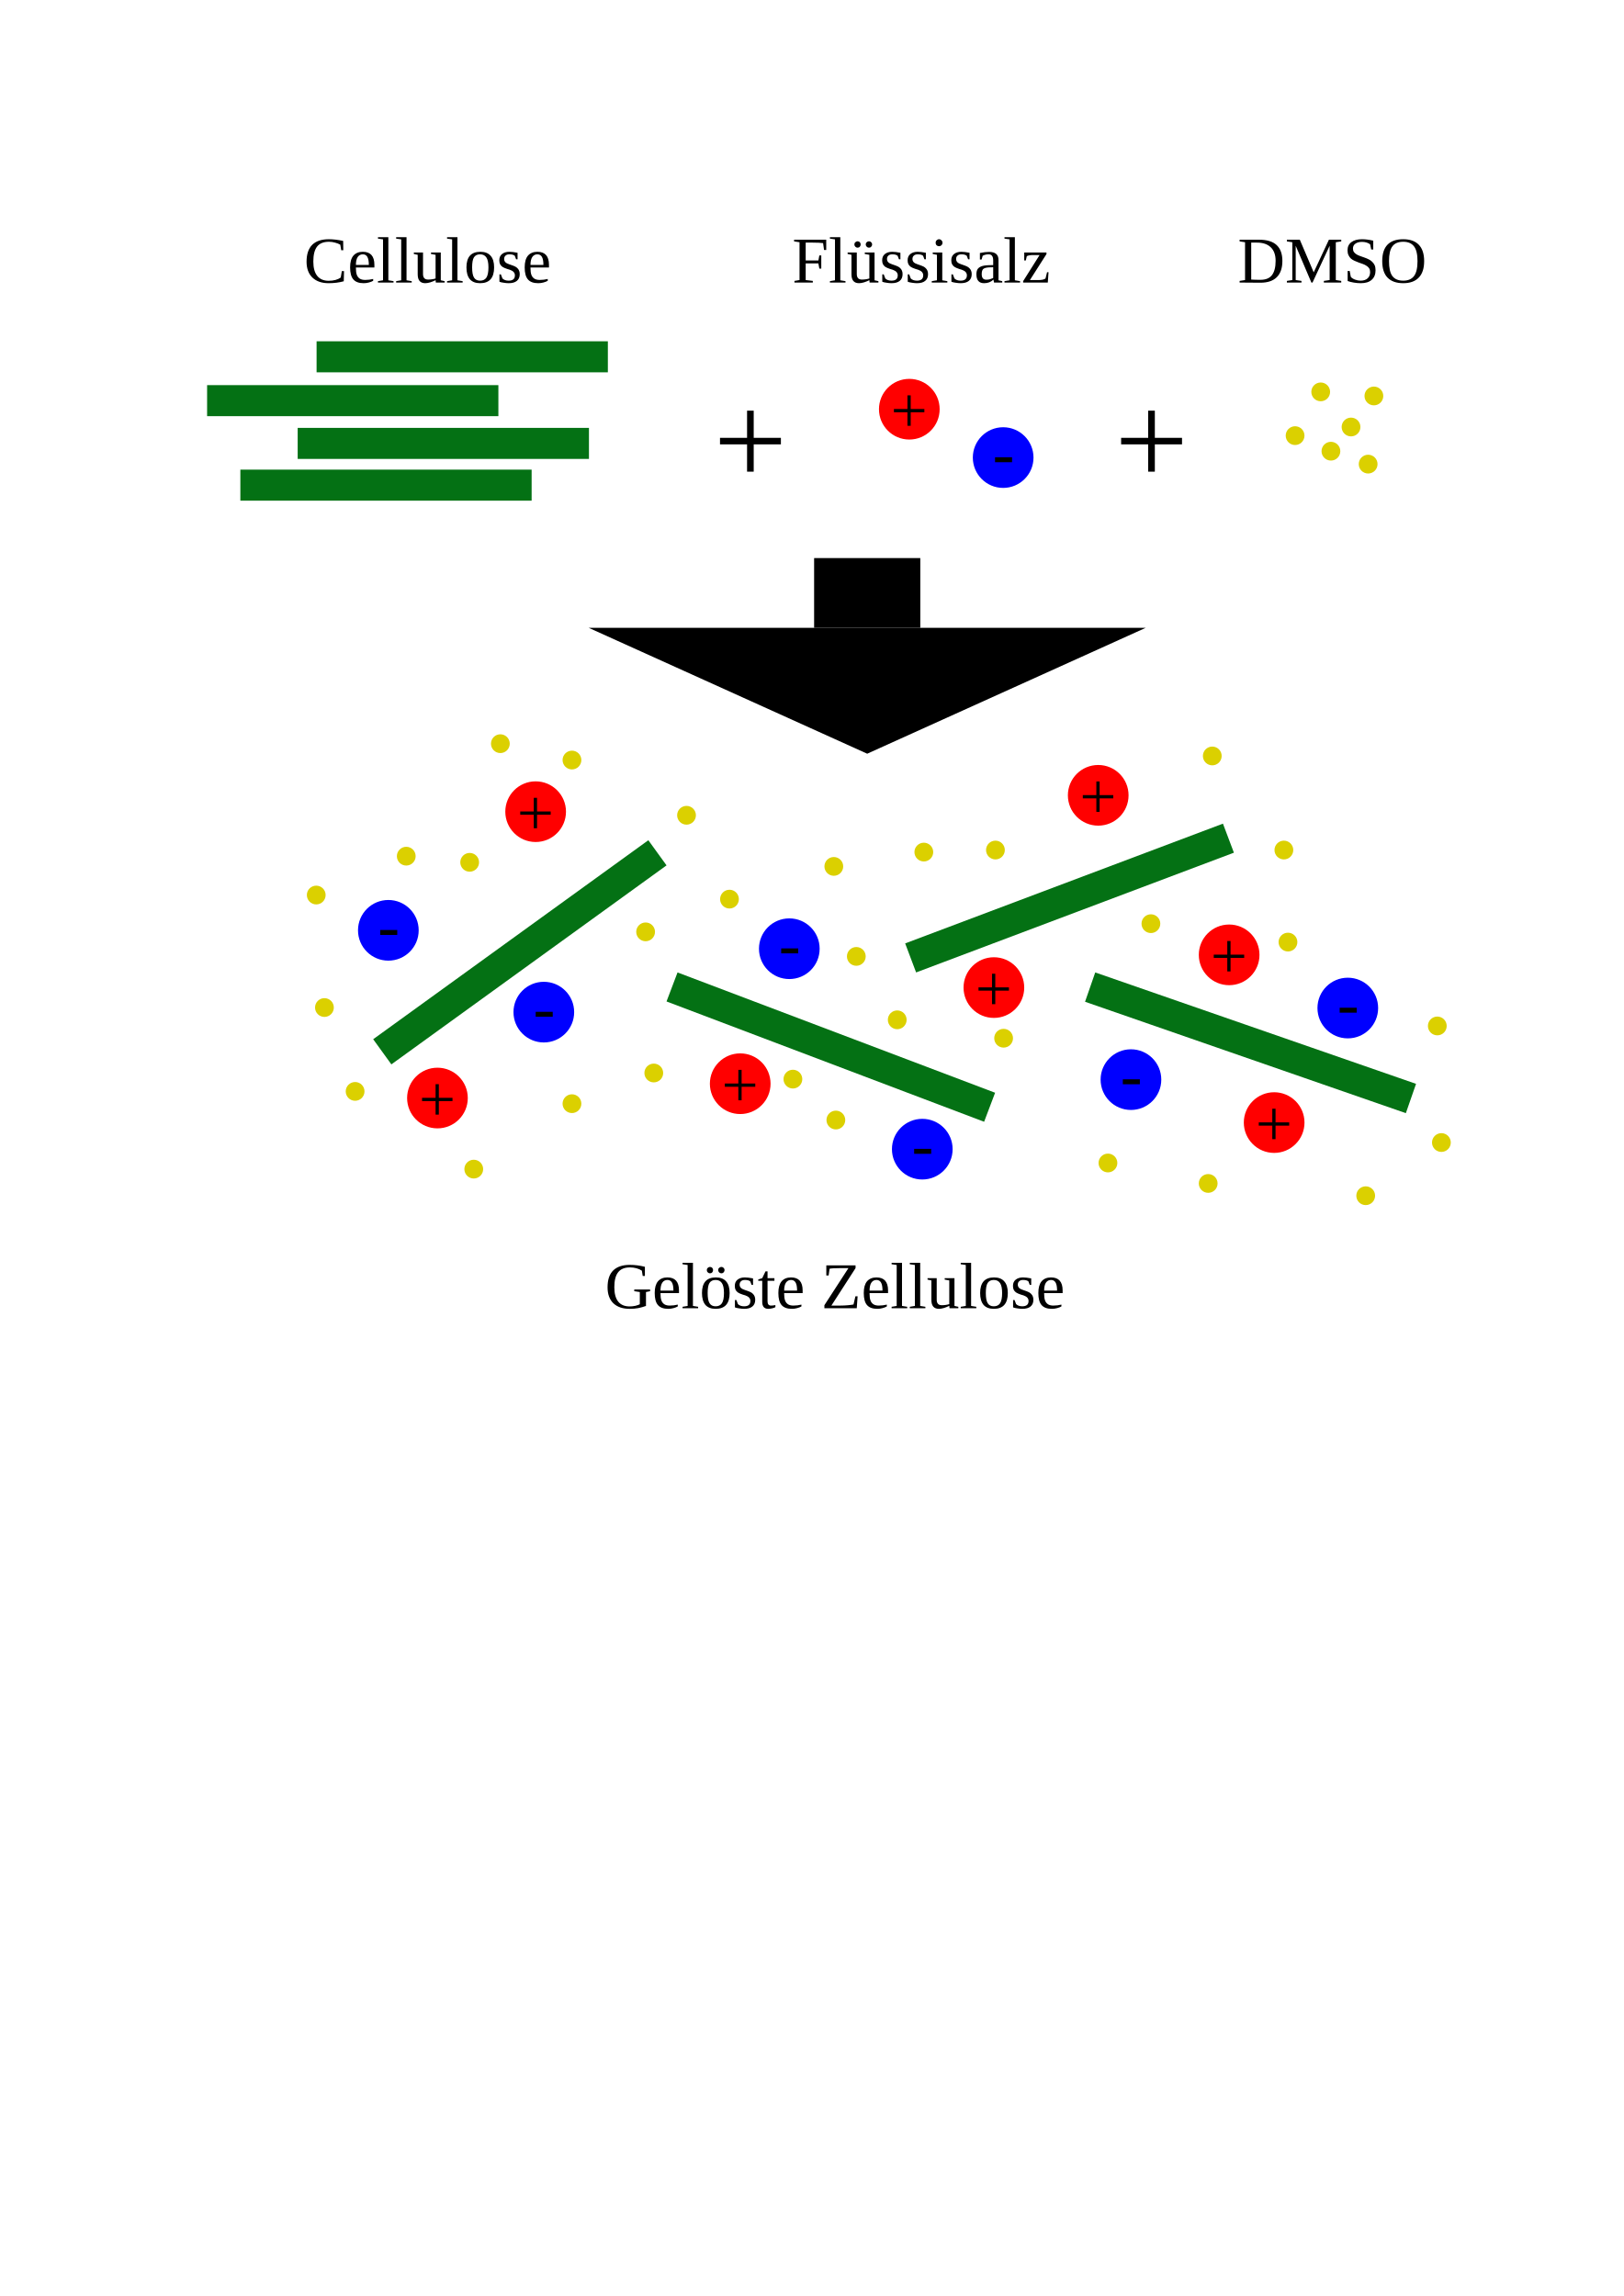
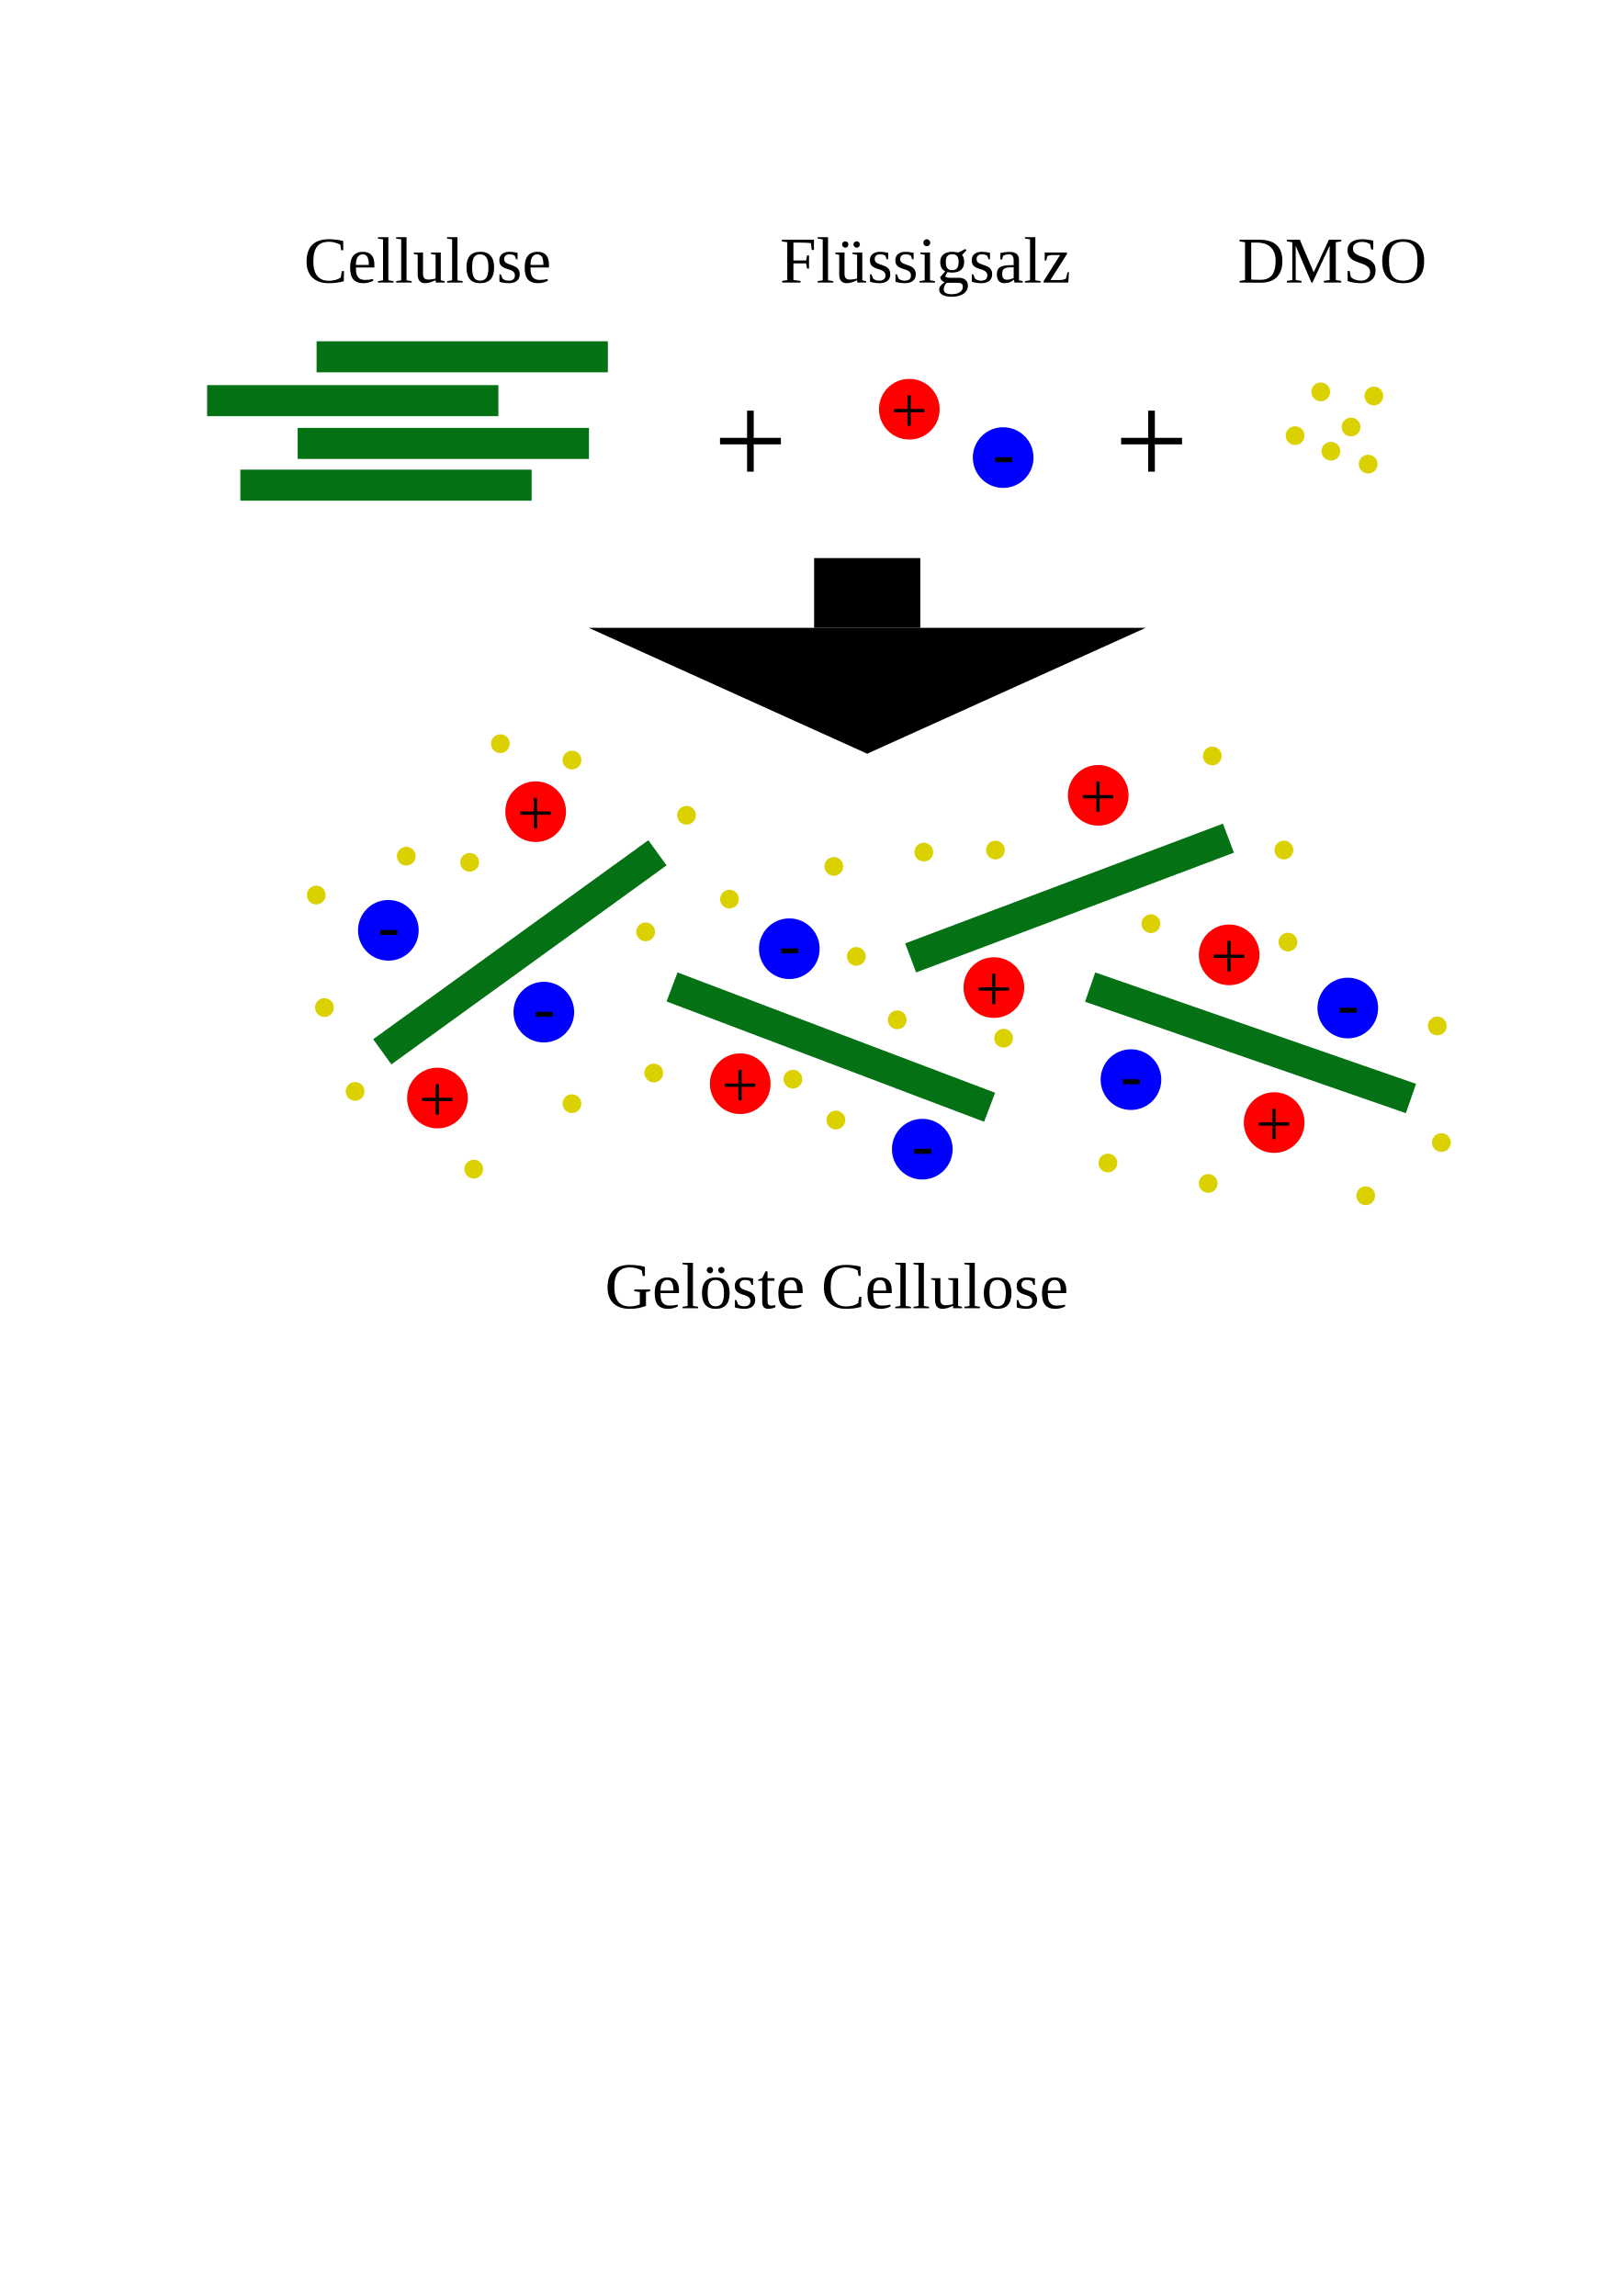
<svg xmlns="http://www.w3.org/2000/svg" width="210mm" height="297mm" viewBox="0 0 210 297" version="1.1" id="svg1">
  <defs id="defs1" />
  <g id="layer1">
    <rect style="fill:#047114;fill-opacity:1;stroke:none;stroke-width:0.474;stroke-linecap:round" id="rect1" width="37.672" height="4.015" x="31.086" y="60.749" />
    <rect style="fill:#047114;fill-opacity:1;stroke:none;stroke-width:0.474;stroke-linecap:round" id="rect1-0" width="37.672" height="4.015" x="38.5" y="55.349" />
    <rect style="fill:#047114;fill-opacity:1;stroke:none;stroke-width:0.474;stroke-linecap:round" id="rect1-5" width="37.672" height="4.015" x="26.785" y="49.818" />
    <rect style="fill:#047114;fill-opacity:1;stroke:none;stroke-width:0.474;stroke-linecap:round" id="rect1-8" width="37.672" height="4.015" x="40.945" y="44.147" />
    <text xml:space="preserve" style="font-size:16.933px;text-align:start;writing-mode:lr-tb;direction:ltr;text-anchor:start;fill:#000000;fill-opacity:1;stroke:none;stroke-width:1;stroke-linecap:round" x="92.278" y="62.681" id="text2">
      <tspan id="tspan2" style="font-size:16.933px;fill:#000000;fill-opacity:1;stroke-width:1" x="92.278" y="62.681">+</tspan>
    </text>
    <g id="g6">
      <circle style="fill:#ff0000;fill-opacity:1;stroke:none;stroke-width:0.514;stroke-linecap:round" id="path2" cx="117.605" cy="52.933" r="3.924" />
      <text xml:space="preserve" style="font-size:8.467px;text-align:start;writing-mode:lr-tb;direction:ltr;text-anchor:start;fill:#000000;fill-opacity:1;stroke:none;stroke-width:1;stroke-linecap:round" x="115.192" y="55.922" id="text2-3">
        <tspan id="tspan2-1" style="font-size:8.467px;fill:#000000;fill-opacity:1;stroke-width:1" x="115.192" y="55.922">+</tspan>
      </text>
    </g>
    <g id="g7">
      <circle style="fill:#0000ff;fill-opacity:1;stroke:none;stroke-width:0.514;stroke-linecap:round" id="path2-6" cx="129.743" cy="59.19" r="3.924" />
      <text xml:space="preserve" style="font-size:8.467px;text-align:start;writing-mode:lr-tb;direction:ltr;text-anchor:start;fill:#000000;fill-opacity:1;stroke:none;stroke-width:1;stroke-linecap:round" x="128.38" y="61.459" id="text2-3-8">
        <tspan id="tspan2-1-4" style="font-size:8.467px;fill:#000000;fill-opacity:1;stroke-width:1" x="128.38" y="61.459">-</tspan>
      </text>
    </g>
    <g id="g7-1" transform="translate(-27.65835,63.53219)">
      <circle style="fill:#0000ff;fill-opacity:1;stroke:none;stroke-width:0.514;stroke-linecap:round" id="path2-6-1" cx="129.743" cy="59.19" r="3.924" />
      <text xml:space="preserve" style="font-size:8.467px;text-align:start;writing-mode:lr-tb;direction:ltr;text-anchor:start;fill:#000000;fill-opacity:1;stroke:none;stroke-width:1;stroke-linecap:round" x="128.38" y="61.459" id="text2-3-8-5">
        <tspan id="tspan2-1-4-9" style="font-size:8.467px;fill:#000000;fill-opacity:1;stroke-width:1" x="128.38" y="61.459">-</tspan>
      </text>
    </g>
    <text xml:space="preserve" style="font-size:16.933px;text-align:start;writing-mode:lr-tb;direction:ltr;text-anchor:start;fill:#000000;fill-opacity:1;stroke:none;stroke-width:1;stroke-linecap:round" x="144.158" y="62.681" id="text2-5">
      <tspan id="tspan2-4" style="font-size:16.933px;fill:#000000;fill-opacity:1;stroke-width:1" x="144.158" y="62.681">+</tspan>
    </text>
    <circle style="fill:#dbd000;fill-opacity:1;stroke:none;stroke-width:0.778;stroke-linecap:round" id="path3" cx="167.499" cy="56.352" r="1.214" />
    <circle style="fill:#dbd000;fill-opacity:1;stroke:none;stroke-width:0.778;stroke-linecap:round" id="path3-6" cx="174.734" cy="55.235" r="1.214" />
    <circle style="fill:#dbd000;fill-opacity:1;stroke:none;stroke-width:0.778;stroke-linecap:round" id="path3-4" cx="176.948" cy="60.036" r="1.214" />
    <circle style="fill:#dbd000;fill-opacity:1;stroke:none;stroke-width:0.778;stroke-linecap:round" id="path3-47" cx="170.812" cy="50.691" r="1.214" />
    <circle style="fill:#dbd000;fill-opacity:1;stroke:none;stroke-width:0.778;stroke-linecap:round" id="path3-0" cx="172.134" cy="58.364" r="1.214" />
    <circle style="fill:#dbd000;fill-opacity:1;stroke:none;stroke-width:0.778;stroke-linecap:round" id="path3-8" cx="177.691" cy="51.22" r="1.214" />
    <text xml:space="preserve" style="font-size:8.467px;text-align:start;writing-mode:lr-tb;direction:ltr;text-anchor:start;fill:#dbd000;fill-opacity:1;stroke:none;stroke-width:1;stroke-linecap:round" x="39.304" y="36.552" id="text3">
      <tspan id="tspan3" style="fill:#000000;fill-opacity:1;stroke-width:1" x="39.304" y="36.552">Cellulose</tspan>
    </text>
-     <text xml:space="preserve" style="font-size:8.467px;text-align:start;writing-mode:lr-tb;direction:ltr;text-anchor:start;fill:#000000;fill-opacity:1;stroke:none;stroke-width:1;stroke-linecap:round" x="102.454" y="36.552" id="text4">
-       <tspan id="tspan4" style="stroke-width:1" x="102.454" y="36.552">Flüssisalz</tspan>
+     <text xml:space="preserve" style="font-size:8.467px;text-align:start;writing-mode:lr-tb;direction:ltr;text-anchor:start;fill:#000000;fill-opacity:1;stroke:none;stroke-width:1;stroke-linecap:round" x="100.867" y="36.552" id="text4">
+       <tspan id="tspan4" style="stroke-width:1" x="100.867" y="36.552">Flüssigsalz</tspan>
    </text>
    <text xml:space="preserve" style="font-size:8.467px;text-align:start;writing-mode:lr-tb;direction:ltr;text-anchor:start;fill:#000000;fill-opacity:1;stroke:none;stroke-width:1;stroke-linecap:round" x="160.074" y="36.552" id="text5">
      <tspan id="tspan5" style="stroke-width:1" x="160.074" y="36.552">DMSO</tspan>
    </text>
    <rect style="fill:#000000;fill-opacity:1;stroke:none;stroke-width:1.163;stroke-linecap:round" id="rect5" width="13.732" height="9.024" x="105.293" y="72.19" />
    <path style="fill:#000000;fill-opacity:1;stroke:none;stroke-width:1;stroke-linecap:round" id="path5" d="m 82.587,124.568 -36.017,-62.382 72.033,-2e-6 z" transform="matrix(1,0,0,0.2610145,29.57198,64.98271)" />
    <rect style="fill:#047114;fill-opacity:1;stroke:none;stroke-width:0.512;stroke-linecap:round" id="rect1-8-1" width="43.923" height="4.015" x="-39.682" y="137.209" transform="rotate(-35.88)" />
    <rect style="fill:#047114;fill-opacity:1;stroke:none;stroke-width:0.512;stroke-linecap:round" id="rect1-06" width="43.923" height="4.015" x="126.513" y="86.581" transform="rotate(20.75181)" />
    <rect style="fill:#047114;fill-opacity:1;stroke:none;stroke-width:0.512;stroke-linecap:round" id="rect1-6" width="43.923" height="4.015" x="66.507" y="155.48" transform="rotate(-20.65148)" />
    <rect style="fill:#047114;fill-opacity:1;stroke:none;stroke-width:0.512;stroke-linecap:round" id="rect1-50" width="43.923" height="4.015" x="175.08" y="72.355" transform="rotate(19.15237)" />
    <g id="g6-2" transform="translate(41.36541,70.58264)">
      <circle style="fill:#ff0000;fill-opacity:1;stroke:none;stroke-width:0.514;stroke-linecap:round" id="path2-2" cx="117.605" cy="52.933" r="3.924" />
      <text xml:space="preserve" style="font-size:8.467px;text-align:start;writing-mode:lr-tb;direction:ltr;text-anchor:start;fill:#000000;fill-opacity:1;stroke:none;stroke-width:1;stroke-linecap:round" x="115.192" y="55.922" id="text2-3-6">
        <tspan id="tspan2-1-1" style="font-size:8.467px;fill:#000000;fill-opacity:1;stroke-width:1" x="115.192" y="55.922">+</tspan>
      </text>
    </g>
    <g id="g6-5" transform="translate(10.93833,74.81597)">
      <circle style="fill:#ff0000;fill-opacity:1;stroke:none;stroke-width:0.514;stroke-linecap:round" id="path2-9" cx="117.605" cy="52.933" r="3.924" />
      <text xml:space="preserve" style="font-size:8.467px;text-align:start;writing-mode:lr-tb;direction:ltr;text-anchor:start;fill:#000000;fill-opacity:1;stroke:none;stroke-width:1;stroke-linecap:round" x="115.192" y="55.922" id="text2-3-4">
        <tspan id="tspan2-1-9" style="font-size:8.467px;fill:#000000;fill-opacity:1;stroke-width:1" x="115.192" y="55.922">+</tspan>
      </text>
    </g>
    <g id="g6-7" transform="translate(24.43208,49.94514)">
      <circle style="fill:#ff0000;fill-opacity:1;stroke:none;stroke-width:0.514;stroke-linecap:round" id="path2-7" cx="117.605" cy="52.933" r="3.924" />
      <text xml:space="preserve" style="font-size:8.467px;text-align:start;writing-mode:lr-tb;direction:ltr;text-anchor:start;fill:#000000;fill-opacity:1;stroke:none;stroke-width:1;stroke-linecap:round" x="115.192" y="55.922" id="text2-3-1">
        <tspan id="tspan2-1-15" style="font-size:8.467px;fill:#000000;fill-opacity:1;stroke-width:1" x="115.192" y="55.922">+</tspan>
      </text>
    </g>
    <g id="g6-6" transform="translate(-21.87,87.25139)">
      <circle style="fill:#ff0000;fill-opacity:1;stroke:none;stroke-width:0.514;stroke-linecap:round" id="path2-73" cx="117.605" cy="52.933" r="3.924" />
      <text xml:space="preserve" style="font-size:8.467px;text-align:start;writing-mode:lr-tb;direction:ltr;text-anchor:start;fill:#000000;fill-opacity:1;stroke:none;stroke-width:1;stroke-linecap:round" x="115.192" y="55.922" id="text2-3-65">
        <tspan id="tspan2-1-6" style="font-size:8.467px;fill:#000000;fill-opacity:1;stroke-width:1" x="115.192" y="55.922">+</tspan>
      </text>
    </g>
    <g id="g6-8" transform="translate(-48.32834,52.06181)">
      <circle style="fill:#ff0000;fill-opacity:1;stroke:none;stroke-width:0.514;stroke-linecap:round" id="path2-1" cx="117.605" cy="52.933" r="3.924" />
      <text xml:space="preserve" style="font-size:8.467px;text-align:start;writing-mode:lr-tb;direction:ltr;text-anchor:start;fill:#000000;fill-opacity:1;stroke:none;stroke-width:1;stroke-linecap:round" x="115.192" y="55.922" id="text2-3-2">
        <tspan id="tspan2-1-93" style="font-size:8.467px;fill:#000000;fill-opacity:1;stroke-width:1" x="115.192" y="55.922">+</tspan>
      </text>
    </g>
    <g id="g6-85" transform="translate(-61.02834,89.10347)">
      <circle style="fill:#ff0000;fill-opacity:1;stroke:none;stroke-width:0.514;stroke-linecap:round" id="path2-0" cx="117.605" cy="52.933" r="3.924" />
      <text xml:space="preserve" style="font-size:8.467px;text-align:start;writing-mode:lr-tb;direction:ltr;text-anchor:start;fill:#000000;fill-opacity:1;stroke:none;stroke-width:1;stroke-linecap:round" x="115.192" y="55.922" id="text2-3-9">
        <tspan id="tspan2-1-63" style="font-size:8.467px;fill:#000000;fill-opacity:1;stroke-width:1" x="115.192" y="55.922">+</tspan>
      </text>
    </g>
    <g id="g7-7" transform="translate(-10.46044,89.46136)">
      <circle style="fill:#0000ff;fill-opacity:1;stroke:none;stroke-width:0.514;stroke-linecap:round" id="path2-6-6" cx="129.743" cy="59.19" r="3.924" />
      <text xml:space="preserve" style="font-size:8.467px;text-align:start;writing-mode:lr-tb;direction:ltr;text-anchor:start;fill:#000000;fill-opacity:1;stroke:none;stroke-width:1;stroke-linecap:round" x="128.38" y="61.459" id="text2-3-8-3">
        <tspan id="tspan2-1-4-1" style="font-size:8.467px;fill:#000000;fill-opacity:1;stroke-width:1" x="128.38" y="61.459">-</tspan>
      </text>
    </g>
    <g id="g7-6" transform="translate(-59.40835,71.73427)">
      <circle style="fill:#0000ff;fill-opacity:1;stroke:none;stroke-width:0.514;stroke-linecap:round" id="path2-6-2" cx="129.743" cy="59.19" r="3.924" />
      <text xml:space="preserve" style="font-size:8.467px;text-align:start;writing-mode:lr-tb;direction:ltr;text-anchor:start;fill:#000000;fill-opacity:1;stroke:none;stroke-width:1;stroke-linecap:round" x="128.38" y="61.459" id="text2-3-8-1">
        <tspan id="tspan2-1-4-7" style="font-size:8.467px;fill:#000000;fill-opacity:1;stroke-width:1" x="128.38" y="61.459">-</tspan>
      </text>
    </g>
    <g id="g7-4" transform="translate(-79.51669,61.15094)">
      <circle style="fill:#0000ff;fill-opacity:1;stroke:none;stroke-width:0.514;stroke-linecap:round" id="path2-6-18" cx="129.743" cy="59.19" r="3.924" />
      <text xml:space="preserve" style="font-size:8.467px;text-align:start;writing-mode:lr-tb;direction:ltr;text-anchor:start;fill:#000000;fill-opacity:1;stroke:none;stroke-width:1;stroke-linecap:round" x="128.38" y="61.459" id="text2-3-8-59">
        <tspan id="tspan2-1-4-75" style="font-size:8.467px;fill:#000000;fill-opacity:1;stroke-width:1" x="128.38" y="61.459">-</tspan>
      </text>
    </g>
    <g id="g7-3" transform="translate(44.5729,71.20511)">
      <circle style="fill:#0000ff;fill-opacity:1;stroke:none;stroke-width:0.514;stroke-linecap:round" id="path2-6-189" cx="129.743" cy="59.19" r="3.924" />
      <text xml:space="preserve" style="font-size:8.467px;text-align:start;writing-mode:lr-tb;direction:ltr;text-anchor:start;fill:#000000;fill-opacity:1;stroke:none;stroke-width:1;stroke-linecap:round" x="128.38" y="61.459" id="text2-3-8-6">
        <tspan id="tspan2-1-4-4" style="font-size:8.467px;fill:#000000;fill-opacity:1;stroke-width:1" x="128.38" y="61.459">-</tspan>
      </text>
    </g>
    <circle style="fill:#dbd000;fill-opacity:1;stroke:none;stroke-width:0.778;stroke-linecap:round" id="path3-4-8" cx="128.743" cy="109.957" r="1.214" />
    <circle style="fill:#dbd000;fill-opacity:1;stroke:none;stroke-width:0.778;stroke-linecap:round" id="path3-4-88" cx="119.482" cy="110.222" r="1.214" />
    <circle style="fill:#dbd000;fill-opacity:1;stroke:none;stroke-width:0.778;stroke-linecap:round" id="path3-4-7" cx="110.751" cy="123.716" r="1.214" />
    <circle style="fill:#dbd000;fill-opacity:1;stroke:none;stroke-width:0.778;stroke-linecap:round" id="path3-4-0" cx="116.043" cy="131.918" r="1.214" />
    <circle style="fill:#dbd000;fill-opacity:1;stroke:none;stroke-width:0.778;stroke-linecap:round" id="path3-4-2" cx="129.801" cy="134.299" r="1.214" />
    <circle style="fill:#dbd000;fill-opacity:1;stroke:none;stroke-width:0.778;stroke-linecap:round" id="path3-4-5" cx="148.851" cy="119.482" r="1.214" />
    <circle style="fill:#dbd000;fill-opacity:1;stroke:none;stroke-width:0.778;stroke-linecap:round" id="path3-4-9" cx="166.578" cy="121.864" r="1.214" />
    <circle style="fill:#dbd000;fill-opacity:1;stroke:none;stroke-width:0.778;stroke-linecap:round" id="path3-4-77" cx="108.105" cy="144.882" r="1.214" />
    <circle style="fill:#dbd000;fill-opacity:1;stroke:none;stroke-width:0.778;stroke-linecap:round" id="path3-4-1" cx="102.549" cy="139.591" r="1.214" />
    <circle style="fill:#dbd000;fill-opacity:1;stroke:none;stroke-width:0.778;stroke-linecap:round" id="path3-4-3" cx="84.557" cy="138.797" r="1.214" />
    <circle style="fill:#dbd000;fill-opacity:1;stroke:none;stroke-width:0.778;stroke-linecap:round" id="path3-4-21" cx="73.974" cy="142.766" r="1.214" />
    <circle style="fill:#dbd000;fill-opacity:1;stroke:none;stroke-width:0.778;stroke-linecap:round" id="path3-4-10" cx="61.274" cy="151.232" r="1.214" />
    <circle style="fill:#dbd000;fill-opacity:1;stroke:none;stroke-width:0.778;stroke-linecap:round" id="path3-4-6" cx="45.928" cy="141.178" r="1.214" />
    <circle style="fill:#dbd000;fill-opacity:1;stroke:none;stroke-width:0.778;stroke-linecap:round" id="path3-4-58" cx="41.96" cy="130.33" r="1.214" />
    <circle style="fill:#dbd000;fill-opacity:1;stroke:none;stroke-width:0.778;stroke-linecap:round" id="path3-4-4" cx="40.901" cy="115.778" r="1.214" />
    <circle style="fill:#dbd000;fill-opacity:1;stroke:none;stroke-width:0.778;stroke-linecap:round" id="path3-4-06" cx="52.543" cy="110.751" r="1.214" />
    <circle style="fill:#dbd000;fill-opacity:1;stroke:none;stroke-width:0.778;stroke-linecap:round" id="path3-4-08" cx="60.745" cy="111.545" r="1.214" />
    <circle style="fill:#dbd000;fill-opacity:1;stroke:none;stroke-width:0.778;stroke-linecap:round" id="path3-4-103" cx="64.714" cy="96.199" r="1.214" />
    <circle style="fill:#dbd000;fill-opacity:1;stroke:none;stroke-width:0.778;stroke-linecap:round" id="path3-4-91" cx="73.974" cy="98.316" r="1.214" />
    <circle style="fill:#dbd000;fill-opacity:1;stroke:none;stroke-width:0.778;stroke-linecap:round" id="path3-4-33" cx="88.791" cy="105.46" r="1.214" />
    <circle style="fill:#dbd000;fill-opacity:1;stroke:none;stroke-width:0.778;stroke-linecap:round" id="path3-4-66" cx="94.347" cy="116.307" r="1.214" />
    <circle style="fill:#dbd000;fill-opacity:1;stroke:none;stroke-width:0.778;stroke-linecap:round" id="path3-4-46" cx="83.499" cy="120.541" r="1.214" />
    <circle style="fill:#dbd000;fill-opacity:1;stroke:none;stroke-width:0.778;stroke-linecap:round" id="path3-4-56" cx="107.841" cy="112.074" r="1.214" />
    <circle style="fill:#dbd000;fill-opacity:1;stroke:none;stroke-width:0.778;stroke-linecap:round" id="path3-4-28" cx="156.789" cy="97.787" r="1.214" />
    <circle style="fill:#dbd000;fill-opacity:1;stroke:none;stroke-width:0.778;stroke-linecap:round" id="path3-4-60" cx="166.049" cy="109.957" r="1.214" />
    <circle style="fill:#dbd000;fill-opacity:1;stroke:none;stroke-width:0.778;stroke-linecap:round" id="path3-4-13" cx="185.893" cy="132.712" r="1.214" />
    <circle style="fill:#dbd000;fill-opacity:1;stroke:none;stroke-width:0.778;stroke-linecap:round" id="path3-4-99" cx="186.422" cy="147.793" r="1.214" />
    <circle style="fill:#dbd000;fill-opacity:1;stroke:none;stroke-width:0.778;stroke-linecap:round" id="path3-4-107" cx="176.632" cy="154.672" r="1.214" />
    <circle style="fill:#dbd000;fill-opacity:1;stroke:none;stroke-width:0.778;stroke-linecap:round" id="path3-4-04" cx="156.26" cy="153.085" r="1.214" />
    <circle style="fill:#dbd000;fill-opacity:1;stroke:none;stroke-width:0.778;stroke-linecap:round" id="path3-4-29" cx="143.295" cy="150.439" r="1.214" />
    <g id="g7-42" transform="translate(16.52706,80.46552)">
      <circle style="fill:#0000ff;fill-opacity:1;stroke:none;stroke-width:0.514;stroke-linecap:round" id="path2-6-22" cx="129.743" cy="59.19" r="3.924" />
      <text xml:space="preserve" style="font-size:8.467px;text-align:start;writing-mode:lr-tb;direction:ltr;text-anchor:start;fill:#000000;fill-opacity:1;stroke:none;stroke-width:1;stroke-linecap:round" x="128.38" y="61.459" id="text2-3-8-0">
        <tspan id="tspan2-1-4-5" style="font-size:8.467px;fill:#000000;fill-opacity:1;stroke-width:1" x="128.38" y="61.459">-</tspan>
      </text>
    </g>
    <g id="g6-0" transform="translate(47.18625,92.27847)">
      <circle style="fill:#ff0000;fill-opacity:1;stroke:none;stroke-width:0.514;stroke-linecap:round" id="path2-28" cx="117.605" cy="52.933" r="3.924" />
      <text xml:space="preserve" style="font-size:8.467px;text-align:start;writing-mode:lr-tb;direction:ltr;text-anchor:start;fill:#000000;fill-opacity:1;stroke:none;stroke-width:1;stroke-linecap:round" x="115.192" y="55.922" id="text2-3-3">
        <tspan id="tspan2-1-8" style="font-size:8.467px;fill:#000000;fill-opacity:1;stroke-width:1" x="115.192" y="55.922">+</tspan>
      </text>
    </g>
    <text xml:space="preserve" style="font-size:8.467px;text-align:start;writing-mode:lr-tb;direction:ltr;text-anchor:start;fill:#000000;fill-opacity:1;stroke:none;stroke-width:1;stroke-linecap:round" x="78.234" y="169.229" id="text7">
-       <tspan id="tspan7" style="stroke-width:1" x="78.234" y="169.229">Gelöste Zellulose</tspan>
+       <tspan id="tspan7" style="stroke-width:1" x="78.234" y="169.229">Gelöste Cellulose</tspan>
    </text>
  </g>
</svg>
